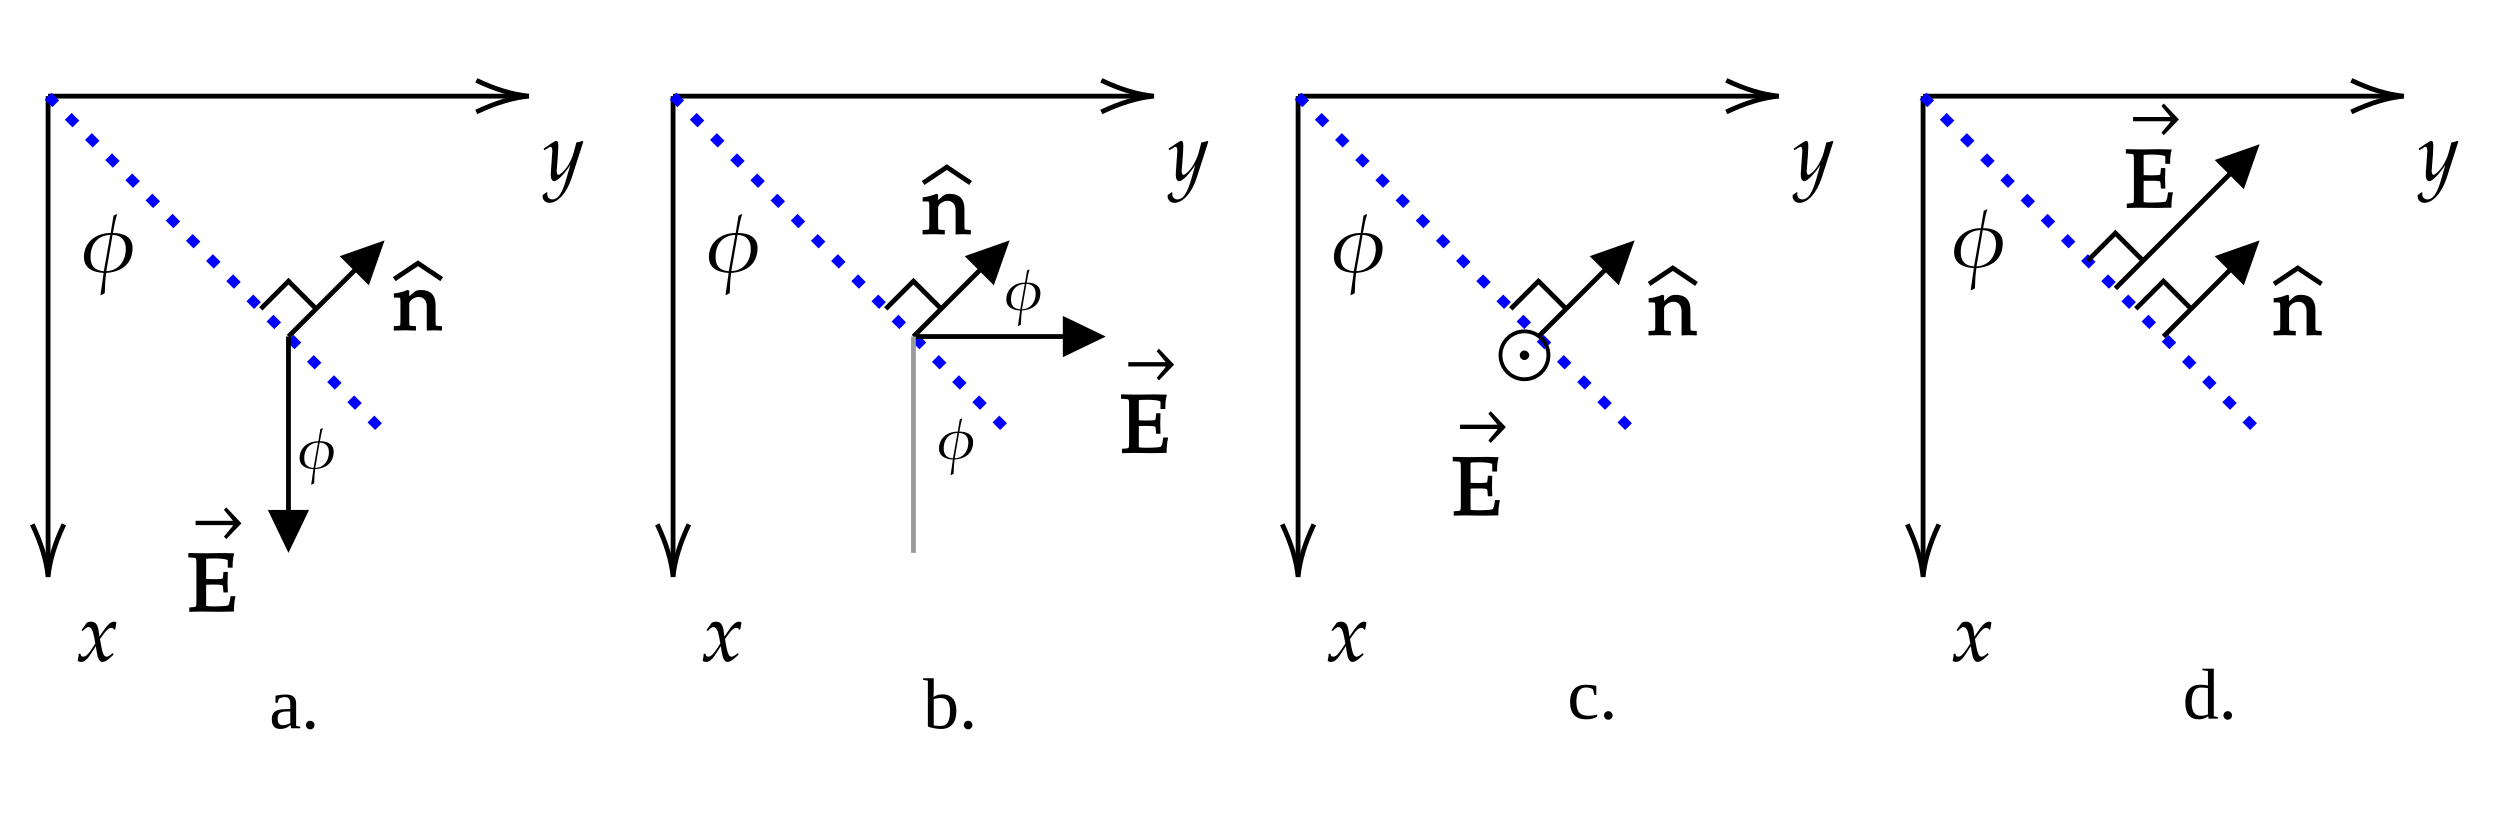
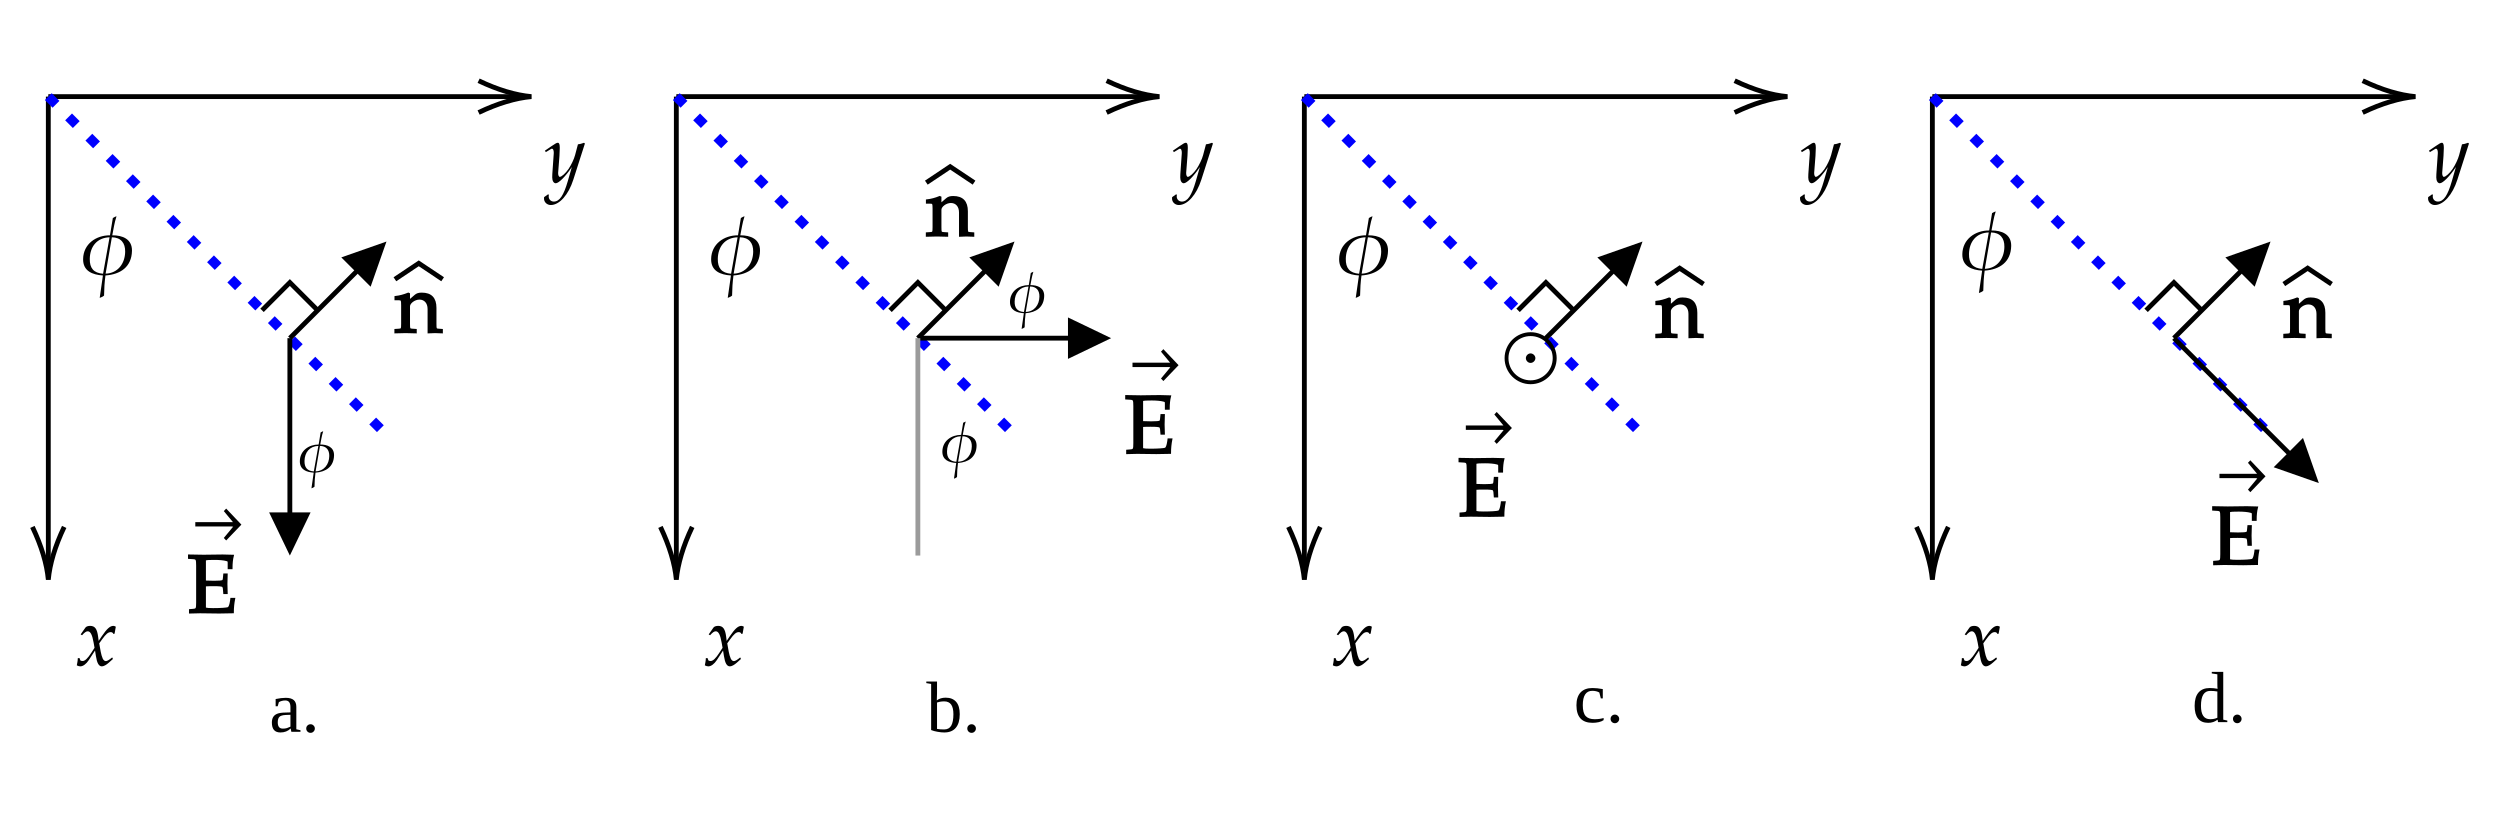
- <svg xmlns="http://www.w3.org/2000/svg" x="0" y="0" width="520" height="172.852" style="         width:520px;         height:172.852px;         background: transparent;         fill: none; ">
+ <svg xmlns="http://www.w3.org/2000/svg" x="0" y="0" width="517.5" height="172.348" style="         width:517.5px;         height:172.348px;         background: transparent;         fill: none; ">
  <svg class="role-diagram-draw-area">
    <g class="shapes-region" style="stroke: black; fill: none;">
      <g class="arrow-line">
        <path class="connection real" stroke-dasharray="" d="  M10,20 L10,118" style="stroke: rgb(0, 0, 0); stroke-width: 1; fill: none; fill-opacity: 1;" />
        <g stroke="#000" transform="matrix(-1.8369701987210297e-16,-1,1,-1.8369701987210297e-16,10,120)" style="stroke: rgb(0, 0, 0); stroke-width: 1;">
          <path d=" M10.93,-3.29 Q4.96,-0.45 0,0 Q4.96,0.45 10.93,3.29" />
        </g>
      </g>
      <g class="arrow-line">
        <path class="connection real" stroke-dasharray="" d="  M10,20 L108,20" style="stroke: rgb(0, 0, 0); stroke-width: 1; fill: none; fill-opacity: 1;" />
        <g stroke="#000" transform="matrix(-1,1.2246467991473532e-16,-1.2246467991473532e-16,-1,110,20)" style="stroke: rgb(0, 0, 0); stroke-width: 1;">
          <path d=" M10.93,-3.29 Q4.96,-0.45 0,0 Q4.96,0.45 10.93,3.29" />
        </g>
      </g>
      <g class="arrow-line">
        <path class="connection real" stroke-dasharray="" d="  M140,20 L238,20" style="stroke: rgb(0, 0, 0); stroke-width: 1; fill: none; fill-opacity: 1;" />
        <g stroke="#000" transform="matrix(-1,1.2246467991473532e-16,-1.2246467991473532e-16,-1,240,20)" style="stroke: rgb(0, 0, 0); stroke-width: 1;">
          <path d=" M10.93,-3.29 Q4.96,-0.45 0,0 Q4.96,0.45 10.93,3.29" />
        </g>
      </g>
      <g class="arrow-line">
        <path class="connection real" stroke-dasharray="" d="  M270,20 L368,20" style="stroke: rgb(0, 0, 0); stroke-width: 1; fill: none; fill-opacity: 1;" />
        <g stroke="#000" transform="matrix(-1,1.2246467991473532e-16,-1.2246467991473532e-16,-1,370,20)" style="stroke: rgb(0, 0, 0); stroke-width: 1;">
          <path d=" M10.93,-3.29 Q4.96,-0.45 0,0 Q4.96,0.45 10.93,3.29" />
        </g>
      </g>
      <g class="arrow-line">
        <path class="connection real" stroke-dasharray="" d="  M400,20 L498,20" style="stroke: rgb(0, 0, 0); stroke-width: 1; fill: none; fill-opacity: 1;" />
        <g stroke="#000" transform="matrix(-1,1.2246467991473532e-16,-1.2246467991473532e-16,-1,500,20)" style="stroke: rgb(0, 0, 0); stroke-width: 1;">
          <path d=" M10.93,-3.29 Q4.96,-0.45 0,0 Q4.96,0.45 10.93,3.29" />
        </g>
      </g>
      <g class="arrow-line">
        <path class="connection real" stroke-dasharray="" d="  M140,20 L140,118" style="stroke: rgb(0, 0, 0); stroke-width: 1; fill: none; fill-opacity: 1;" />
        <g stroke="#000" transform="matrix(-1.8369701987210297e-16,-1,1,-1.8369701987210297e-16,140,120)" style="stroke: rgb(0, 0, 0); stroke-width: 1;">
          <path d=" M10.93,-3.29 Q4.96,-0.45 0,0 Q4.96,0.45 10.93,3.29" />
        </g>
      </g>
      <g class="arrow-line">
        <path class="connection real" stroke-dasharray="" d="  M270,20 L270,118" style="stroke: rgb(0, 0, 0); stroke-width: 1; fill: none; fill-opacity: 1;" />
        <g stroke="#000" transform="matrix(-1.8369701987210297e-16,-1,1,-1.8369701987210297e-16,270,120)" style="stroke: rgb(0, 0, 0); stroke-width: 1;">
          <path d=" M10.93,-3.29 Q4.96,-0.45 0,0 Q4.96,0.45 10.93,3.29" />
        </g>
      </g>
      <g class="arrow-line">
        <path class="connection real" stroke-dasharray="" d="  M400,20 L400,118" style="stroke: rgb(0, 0, 0); stroke-width: 1; fill: none; fill-opacity: 1;" />
        <g stroke="#000" transform="matrix(-1.8369701987210297e-16,-1,1,-1.8369701987210297e-16,400,120)" style="stroke: rgb(0, 0, 0); stroke-width: 1;">
          <path d=" M10.93,-3.29 Q4.96,-0.45 0,0 Q4.96,0.45 10.93,3.29" />
        </g>
      </g>
      <g class="arrow-line">
        <path class="connection real" stroke-dasharray="2.25 3.685" d="  M10,20 L80,90" style="stroke: rgb(0, 0, 255); stroke-opacity: 1; stroke-width: 2; fill: none; fill-opacity: 1;" />
      </g>
      <g class="arrow-line">
        <path class="connection real" stroke-dasharray="" d="  M60,70 L77.88,52.12" style="stroke: rgb(0, 0, 0); stroke-width: 1; fill: none; fill-opacity: 1;" />
        <g stroke="none" fill="#000" transform="matrix(-0.7071068,0.7071068,-0.7071068,-0.7071068,80,50)" style="stroke: none; fill: rgb(0, 0, 0); stroke-width: 1;">
          <path d=" M8.93,-4.29 L0,0 L8.93,4.29 Z" />
        </g>
      </g>
      <g class="arrow-line">
        <path class="connection real" stroke-dasharray="2.25 3.685" d="  M140,20 L210,90" style="stroke: rgb(0, 0, 255); stroke-opacity: 1; stroke-width: 2; fill: none; fill-opacity: 1;" />
      </g>
      <g class="arrow-line">
        <path class="connection real" stroke-dasharray="" d="  M190,70 L207.88,52.12" style="stroke: rgb(0, 0, 0); stroke-width: 1; fill: none; fill-opacity: 1;" />
        <g stroke="none" fill="#000" transform="matrix(-0.7071068,0.7071068,-0.7071068,-0.7071068,210,50)" style="stroke: none; fill: rgb(0, 0, 0); stroke-width: 1;">
          <path d=" M8.93,-4.29 L0,0 L8.93,4.29 Z" />
        </g>
      </g>
      <g class="arrow-line">
        <path class="connection real" stroke-dasharray="2.25 3.685" d="  M270,20 L340,90" style="stroke: rgb(0, 0, 255); stroke-opacity: 1; stroke-width: 2; fill: none; fill-opacity: 1;" />
      </g>
      <g class="arrow-line">
        <path class="connection real" stroke-dasharray="2.25 3.685" d="  M400,20 L470,90" style="stroke: rgb(0, 0, 255); stroke-opacity: 1; stroke-width: 2; fill: none; fill-opacity: 1;" />
      </g>
      <g class="arrow-line">
        <path class="connection real" stroke-dasharray="" d="  M450,70 L467.88,52.12" style="stroke: rgb(0, 0, 0); stroke-width: 1; fill: none; fill-opacity: 1;" />
        <g stroke="none" fill="#000" transform="matrix(-0.7071068,0.7071068,-0.7071068,-0.7071068,470,50)" style="stroke: none; fill: rgb(0, 0, 0); stroke-width: 1;">
          <path d=" M8.93,-4.29 L0,0 L8.93,4.29 Z" />
        </g>
      </g>
      <g class="arrow-line">
        <path class="connection real" stroke-dasharray="" d="  M60,70 L60,112" style="stroke: rgb(0, 0, 0); stroke-width: 1; fill: none; fill-opacity: 1;" />
        <g stroke="none" fill="#000" transform="matrix(-1.8369701987210297e-16,-1,1,-1.8369701987210297e-16,60,115)" style="stroke: none; fill: rgb(0, 0, 0); stroke-width: 1;">
          <path d=" M8.93,-4.29 L0,0 L8.93,4.29 Z" />
        </g>
      </g>
      <g class="arrow-line">
        <path class="connection real" stroke-dasharray="" d="  M190,70 L227,70" style="stroke: rgb(0, 0, 0); stroke-width: 1; fill: none; fill-opacity: 1;" />
        <g stroke="none" fill="#000" transform="matrix(-1,1.2246467991473532e-16,-1.2246467991473532e-16,-1,230,70)" style="stroke: none; fill: rgb(0, 0, 0); stroke-width: 1;">
          <path d=" M8.93,-4.29 L0,0 L8.93,4.29 Z" />
        </g>
      </g>
      <g class="arrow-line">
-         <path class="connection real" stroke-dasharray="" d="  M440,60 L467.88,32.12" style="stroke: rgb(0, 0, 0); stroke-width: 1; fill: none; fill-opacity: 1;" />
-         <g stroke="none" fill="#000" transform="matrix(-0.7071068,0.7071068,-0.7071068,-0.7071068,470,30)" style="stroke: none; fill: rgb(0, 0, 0); stroke-width: 1;">
+         <path class="connection real" stroke-dasharray="" d="  M450,70 L477.88,97.88" style="stroke: rgb(0, 0, 0); stroke-width: 1; fill: none; fill-opacity: 1;" />
+         <g stroke="none" fill="#000" transform="matrix(-0.7071068,-0.7071068,0.7071068,-0.7071068,480,100)" style="stroke: none; fill: rgb(0, 0, 0); stroke-width: 1;">
          <path d=" M8.93,-4.29 L0,0 L8.93,4.29 Z" />
        </g>
      </g>
      <g class="arrow-line">
        <path class="connection real" stroke-dasharray="" d="  M320,70 L337.88,52.12" style="stroke: rgb(0, 0, 0); stroke-width: 1; fill: none; fill-opacity: 1;" />
        <g stroke="none" fill="#000" transform="matrix(-0.7071068,0.7071068,-0.7071068,-0.7071068,340,50)" style="stroke: none; fill: rgb(0, 0, 0); stroke-width: 1;">
          <path d=" M8.93,-4.29 L0,0 L8.93,4.29 Z" />
        </g>
      </g>
      <g class="arrow-line">
        <path class="connection real" stroke-dasharray="" d="  M190,70 L190,115" style="stroke: rgb(155, 155, 155); stroke-opacity: 1; stroke-width: 1; fill: none; fill-opacity: 1;" />
      </g>
      <g class="composite-shape">
        <path class="real" d=" M65.76,64.24 L60,58.48 L54.24,64.24" style="stroke-width: 1; stroke: rgb(0, 0, 0); fill: none; fill-opacity: 1;" />
      </g>
      <g class="composite-shape">
        <path class="real" d=" M195.76,64.24 L190,58.48 L184.24,64.24" style="stroke-width: 1; stroke: rgb(0, 0, 0); fill: none; fill-opacity: 1;" />
      </g>
      <g class="composite-shape">
        <path class="real" d=" M325.76,64.24 L320,58.48 L314.24,64.24" style="stroke-width: 1; stroke: rgb(0, 0, 0); fill: none; fill-opacity: 1;" />
      </g>
      <g class="composite-shape">
        <path class="real" d=" M455.76,64.24 L450,58.48 L444.24,64.24" style="stroke-width: 1; stroke: rgb(0, 0, 0); fill: none; fill-opacity: 1;" />
-       </g>
-       <g class="composite-shape">
-         <path class="real" d=" M445.76,54.24 L440,48.48 L434.24,54.24" style="stroke-width: 1; stroke: rgb(0, 0, 0); fill: none; fill-opacity: 1;" />
      </g>
      <g />
    </g>
    <g />
    <g />
    <g />
  </svg>
-   <svg width="518" height="170.852" style="width:518px;height:170.852px;font-family:Asana-Math, Asana;background:transparent;">
-     <g>
-       <g>
-         <g>
-           <g transform="matrix(1,0,0,1,16,137.5)">
+   <svg width="516" height="170.848" style="width:516px;height:170.848px;font-family:Asana-Math, Asana;background:transparent;">
+     <g>
+       <g>
+         <g>
+           <g transform="matrix(1,0,0,1,15.74414,137.75)">
            <path transform="matrix(0.017,0,0,-0.017,0,0)" d="M9 1C24 -7 40 -11 52 -11C85 -11 124 18 155 65L231 182L242 113C255 28 278 -11 314 -11C336 -11 368 6 400 35L449 79L440 98C404 68 379 53 363 53C348 53 335 63 325 83C316 102 305 139 300 168L282 269L317 318C364 383 391 406 422 406C438 406 450 398 455 383L469 387L484 472C472 479 463 482 454 482C414 482 374 446 312 354L275 299L269 347C257 446 230 482 171 482C145 482 123 474 114 461L56 378L73 368C103 402 123 416 142 416C175 416 197 375 214 277L225 215L185 153C142 86 108 54 80 54C65 54 54 58 52 63L41 91L21 88C21 53 13 27 9 1Z" stroke="rgb(0,0,0)" stroke-opacity="1" stroke-width="0" fill="rgb(0,0,0)" fill-opacity="1" />
          </g>
        </g>
      </g>
    </g>
    <g>
      <g>
        <g>
-           <g transform="matrix(1,0,0,1,113,37.5)">
+           <g transform="matrix(1,0,0,1,112.7461,37.74805)">
            <path transform="matrix(0.017,0,0,-0.017,0,0)" d="M-7 -180C-8 -187 -8 -193 -8 -198C-8 -241 29 -276 74 -276C180 -276 290 -152 349 33L490 473L479 482C450 471 427 465 405 463L370 331C358 284 323 211 290 162C255 111 206 67 184 67C172 67 163 90 164 115L180 322C182 353 184 391 184 419C184 464 177 482 160 482C147 482 133 475 85 442L3 386L14 368L64 398C69 401 80 410 89 410C103 410 111 391 111 358C111 357 111 351 110 343L93 100L92 60C92 18 110 -11 135 -11C172 -11 256 74 331 187L282 16C231 -161 181 -234 111 -234C76 -234 49 -207 49 -172C49 -167 50 -159 51 -150L41 -146Z" stroke="rgb(0,0,0)" stroke-opacity="1" stroke-width="0" fill="rgb(0,0,0)" fill-opacity="1" />
          </g>
        </g>
      </g>
    </g>
    <g>
      <g>
        <g>
-           <g transform="matrix(1,0,0,1,146,137.5)">
+           <g transform="matrix(1,0,0,1,145.7461,137.75)">
            <path transform="matrix(0.017,0,0,-0.017,0,0)" d="M9 1C24 -7 40 -11 52 -11C85 -11 124 18 155 65L231 182L242 113C255 28 278 -11 314 -11C336 -11 368 6 400 35L449 79L440 98C404 68 379 53 363 53C348 53 335 63 325 83C316 102 305 139 300 168L282 269L317 318C364 383 391 406 422 406C438 406 450 398 455 383L469 387L484 472C472 479 463 482 454 482C414 482 374 446 312 354L275 299L269 347C257 446 230 482 171 482C145 482 123 474 114 461L56 378L73 368C103 402 123 416 142 416C175 416 197 375 214 277L225 215L185 153C142 86 108 54 80 54C65 54 54 58 52 63L41 91L21 88C21 53 13 27 9 1Z" stroke="rgb(0,0,0)" stroke-opacity="1" stroke-width="0" fill="rgb(0,0,0)" fill-opacity="1" />
          </g>
        </g>
      </g>
    </g>
    <g>
      <g>
        <g>
-           <g transform="matrix(1,0,0,1,243,37.5)">
+           <g transform="matrix(1,0,0,1,242.748,37.74805)">
            <path transform="matrix(0.017,0,0,-0.017,0,0)" d="M-7 -180C-8 -187 -8 -193 -8 -198C-8 -241 29 -276 74 -276C180 -276 290 -152 349 33L490 473L479 482C450 471 427 465 405 463L370 331C358 284 323 211 290 162C255 111 206 67 184 67C172 67 163 90 164 115L180 322C182 353 184 391 184 419C184 464 177 482 160 482C147 482 133 475 85 442L3 386L14 368L64 398C69 401 80 410 89 410C103 410 111 391 111 358C111 357 111 351 110 343L93 100L92 60C92 18 110 -11 135 -11C172 -11 256 74 331 187L282 16C231 -161 181 -234 111 -234C76 -234 49 -207 49 -172C49 -167 50 -159 51 -150L41 -146Z" stroke="rgb(0,0,0)" stroke-opacity="1" stroke-width="0" fill="rgb(0,0,0)" fill-opacity="1" />
          </g>
        </g>
      </g>
    </g>
    <g>
      <g>
        <g>
-           <g transform="matrix(1,0,0,1,276,137.5)">
+           <g transform="matrix(1,0,0,1,275.748,137.75)">
            <path transform="matrix(0.017,0,0,-0.017,0,0)" d="M9 1C24 -7 40 -11 52 -11C85 -11 124 18 155 65L231 182L242 113C255 28 278 -11 314 -11C336 -11 368 6 400 35L449 79L440 98C404 68 379 53 363 53C348 53 335 63 325 83C316 102 305 139 300 168L282 269L317 318C364 383 391 406 422 406C438 406 450 398 455 383L469 387L484 472C472 479 463 482 454 482C414 482 374 446 312 354L275 299L269 347C257 446 230 482 171 482C145 482 123 474 114 461L56 378L73 368C103 402 123 416 142 416C175 416 197 375 214 277L225 215L185 153C142 86 108 54 80 54C65 54 54 58 52 63L41 91L21 88C21 53 13 27 9 1Z" stroke="rgb(0,0,0)" stroke-opacity="1" stroke-width="0" fill="rgb(0,0,0)" fill-opacity="1" />
          </g>
        </g>
      </g>
    </g>
    <g>
      <g>
        <g>
-           <g transform="matrix(1,0,0,1,373,37.5)">
+           <g transform="matrix(1,0,0,1,372.7441,37.74805)">
            <path transform="matrix(0.017,0,0,-0.017,0,0)" d="M-7 -180C-8 -187 -8 -193 -8 -198C-8 -241 29 -276 74 -276C180 -276 290 -152 349 33L490 473L479 482C450 471 427 465 405 463L370 331C358 284 323 211 290 162C255 111 206 67 184 67C172 67 163 90 164 115L180 322C182 353 184 391 184 419C184 464 177 482 160 482C147 482 133 475 85 442L3 386L14 368L64 398C69 401 80 410 89 410C103 410 111 391 111 358C111 357 111 351 110 343L93 100L92 60C92 18 110 -11 135 -11C172 -11 256 74 331 187L282 16C231 -161 181 -234 111 -234C76 -234 49 -207 49 -172C49 -167 50 -159 51 -150L41 -146Z" stroke="rgb(0,0,0)" stroke-opacity="1" stroke-width="0" fill="rgb(0,0,0)" fill-opacity="1" />
          </g>
        </g>
      </g>
    </g>
    <g>
      <g>
        <g>
-           <g transform="matrix(1,0,0,1,406,137.5)">
+           <g transform="matrix(1,0,0,1,405.7441,137.75)">
            <path transform="matrix(0.017,0,0,-0.017,0,0)" d="M9 1C24 -7 40 -11 52 -11C85 -11 124 18 155 65L231 182L242 113C255 28 278 -11 314 -11C336 -11 368 6 400 35L449 79L440 98C404 68 379 53 363 53C348 53 335 63 325 83C316 102 305 139 300 168L282 269L317 318C364 383 391 406 422 406C438 406 450 398 455 383L469 387L484 472C472 479 463 482 454 482C414 482 374 446 312 354L275 299L269 347C257 446 230 482 171 482C145 482 123 474 114 461L56 378L73 368C103 402 123 416 142 416C175 416 197 375 214 277L225 215L185 153C142 86 108 54 80 54C65 54 54 58 52 63L41 91L21 88C21 53 13 27 9 1Z" stroke="rgb(0,0,0)" stroke-opacity="1" stroke-width="0" fill="rgb(0,0,0)" fill-opacity="1" />
          </g>
        </g>
      </g>
    </g>
    <g>
      <g>
        <g>
-           <g transform="matrix(1,0,0,1,503,37.5)">
+           <g transform="matrix(1,0,0,1,502.7461,37.74805)">
            <path transform="matrix(0.017,0,0,-0.017,0,0)" d="M-7 -180C-8 -187 -8 -193 -8 -198C-8 -241 29 -276 74 -276C180 -276 290 -152 349 33L490 473L479 482C450 471 427 465 405 463L370 331C358 284 323 211 290 162C255 111 206 67 184 67C172 67 163 90 164 115L180 322C182 353 184 391 184 419C184 464 177 482 160 482C147 482 133 475 85 442L3 386L14 368L64 398C69 401 80 410 89 410C103 410 111 391 111 358C111 357 111 351 110 343L93 100L92 60C92 18 110 -11 135 -11C172 -11 256 74 331 187L282 16C231 -161 181 -234 111 -234C76 -234 49 -207 49 -172C49 -167 50 -159 51 -150L41 -146Z" stroke="rgb(0,0,0)" stroke-opacity="1" stroke-width="0" fill="rgb(0,0,0)" fill-opacity="1" />
          </g>
        </g>
      </g>
    </g>
    <g>
      <g>
        <g>
-           <text x="56" y="142" style="white-space:pre;stroke:none;fill:rgb(0,0,0);fill-opacity:1;font-size:15px;font-family:&quot;Times New Roman&quot;, Times, serif;font-weight:400;font-style:normal;dominant-baseline:text-before-edge;text-decoration:none solid rgb(0, 0, 0);">a.</text>
-         </g>
-       </g>
-     </g>
-     <g>
-       <g>
-         <g>
-           <text x="192" y="142" style="white-space:pre;stroke:none;fill:rgb(0,0,0);fill-opacity:1;font-size:15px;font-family:&quot;Times New Roman&quot;, Times, serif;font-weight:400;font-style:normal;dominant-baseline:text-before-edge;text-decoration:none solid rgb(0, 0, 0);">b.</text>
-         </g>
-       </g>
-     </g>
-     <g>
-       <g>
-         <g>
-           <text x="326" y="140" style="white-space:pre;stroke:none;fill:rgb(0,0,0);fill-opacity:1;font-size:15px;font-family:&quot;Times New Roman&quot;, Times, serif;font-weight:400;font-style:normal;dominant-baseline:text-before-edge;text-decoration:none solid rgb(0, 0, 0);">c.</text>
-         </g>
-       </g>
-     </g>
-     <g>
-       <g>
-         <g>
-           <text x="454" y="140" style="white-space:pre;stroke:none;fill:rgb(0,0,0);fill-opacity:1;font-size:15px;font-family:&quot;Times New Roman&quot;, Times, serif;font-weight:400;font-style:normal;dominant-baseline:text-before-edge;text-decoration:none solid rgb(0, 0, 0);">d.</text>
-         </g>
-       </g>
-     </g>
-     <g>
-       <g>
-         <g>
-           <g>
-             <g>
-               <g>
-                 <g transform="matrix(1,0,0,1,82,68.5)">
+           <text x="55.746" y="141.996" style="white-space:pre;stroke:none;fill:rgb(0,0,0);fill-opacity:1;font-size:15px;font-family:&quot;Times New Roman&quot;, Times, serif;font-weight:400;font-style:normal;dominant-baseline:text-before-edge;text-decoration:none solid rgb(0, 0, 0);">a.</text>
+         </g>
+       </g>
+     </g>
+     <g>
+       <g>
+         <g>
+           <text x="191.748" y="141.996" style="white-space:pre;stroke:none;fill:rgb(0,0,0);fill-opacity:1;font-size:15px;font-family:&quot;Times New Roman&quot;, Times, serif;font-weight:400;font-style:normal;dominant-baseline:text-before-edge;text-decoration:none solid rgb(0, 0, 0);">b.</text>
+         </g>
+       </g>
+     </g>
+     <g>
+       <g>
+         <g>
+           <text x="325.746" y="139.998" style="white-space:pre;stroke:none;fill:rgb(0,0,0);fill-opacity:1;font-size:15px;font-family:&quot;Times New Roman&quot;, Times, serif;font-weight:400;font-style:normal;dominant-baseline:text-before-edge;text-decoration:none solid rgb(0, 0, 0);">c.</text>
+         </g>
+       </g>
+     </g>
+     <g>
+       <g>
+         <g>
+           <text x="453.744" y="139.998" style="white-space:pre;stroke:none;fill:rgb(0,0,0);fill-opacity:1;font-size:15px;font-family:&quot;Times New Roman&quot;, Times, serif;font-weight:400;font-style:normal;dominant-baseline:text-before-edge;text-decoration:none solid rgb(0, 0, 0);">d.</text>
+         </g>
+       </g>
+     </g>
+     <g>
+       <g>
+         <g>
+           <g>
+             <g>
+               <g>
+                 <g transform="matrix(1,0,0,1,81.74414,68.75)">
                  <path transform="matrix(0.017,0,0,-0.017,0,0)" d="M410 -3C471 0 472 0 489 0C503 0 503 0 572 -3L572 27L531 30C497 32 494 38 494 102L494 295C494 412 439 469 327 469C290 469 269 462 248 444L172 378L172 465L163 469C112 448 60 434 7 428L7 400L44 400C84 400 88 393 88 327L88 102C88 39 85 32 51 30L6 27L6 -3C74 -1 101 0 130 0C159 0 186 -1 254 -3L254 27L209 30C175 32 172 39 172 102L172 314C172 359 238 408 299 408C366 408 410 358 410 281Z" stroke="rgb(0,0,0)" stroke-opacity="1" stroke-width="24" fill="rgb(0,0,0)" fill-opacity="1" />
                </g>
              </g>
            </g>
          </g>
-           <svg x="82" overflow="visible" y="50" height="9" width="9.883">
+           <svg x="81.744" overflow="visible" y="49.746" height="9" width="9.879">
            <polyline points="0.00,8.06 4.94,4.76 9.88,8.06" style="fill:none;fill-opacity:1;stroke-width:1px;stroke:rgb(0,0,0);stroke-opacity:1;" />
          </svg>
        </g>
      </g>
    </g>
    <g>
      <g>
        <g>
          <g>
            <g>
              <g>
-                 <g transform="matrix(1,0,0,1,192,48.5)">
+                 <g transform="matrix(1,0,0,1,191.748,48.75195)">
                  <path transform="matrix(0.017,0,0,-0.017,0,0)" d="M410 -3C471 0 472 0 489 0C503 0 503 0 572 -3L572 27L531 30C497 32 494 38 494 102L494 295C494 412 439 469 327 469C290 469 269 462 248 444L172 378L172 465L163 469C112 448 60 434 7 428L7 400L44 400C84 400 88 393 88 327L88 102C88 39 85 32 51 30L6 27L6 -3C74 -1 101 0 130 0C159 0 186 -1 254 -3L254 27L209 30C175 32 172 39 172 102L172 314C172 359 238 408 299 408C366 408 410 358 410 281Z" stroke="rgb(0,0,0)" stroke-opacity="1" stroke-width="24" fill="rgb(0,0,0)" fill-opacity="1" />
                </g>
              </g>
            </g>
          </g>
-           <svg x="192" overflow="visible" y="30" height="9" width="9.883">
+           <svg x="191.748" overflow="visible" y="29.748" height="9" width="9.879">
            <polyline points="0.00,8.06 4.94,4.76 9.88,8.06" style="fill:none;fill-opacity:1;stroke-width:1px;stroke:rgb(0,0,0);stroke-opacity:1;" />
          </svg>
        </g>
      </g>
    </g>
    <g>
      <g>
        <g>
          <g>
            <g>
              <g>
-                 <g transform="matrix(1,0,0,1,343,69.5)">
+                 <g transform="matrix(1,0,0,1,342.7441,69.75195)">
                  <path transform="matrix(0.017,0,0,-0.017,0,0)" d="M410 -3C471 0 472 0 489 0C503 0 503 0 572 -3L572 27L531 30C497 32 494 38 494 102L494 295C494 412 439 469 327 469C290 469 269 462 248 444L172 378L172 465L163 469C112 448 60 434 7 428L7 400L44 400C84 400 88 393 88 327L88 102C88 39 85 32 51 30L6 27L6 -3C74 -1 101 0 130 0C159 0 186 -1 254 -3L254 27L209 30C175 32 172 39 172 102L172 314C172 359 238 408 299 408C366 408 410 358 410 281Z" stroke="rgb(0,0,0)" stroke-opacity="1" stroke-width="24" fill="rgb(0,0,0)" fill-opacity="1" />
                </g>
              </g>
            </g>
          </g>
-           <svg x="343" overflow="visible" y="51" height="9" width="9.883">
+           <svg x="342.744" overflow="visible" y="50.748" height="9" width="9.879">
            <polyline points="0.00,8.06 4.94,4.76 9.88,8.06" style="fill:none;fill-opacity:1;stroke-width:1px;stroke:rgb(0,0,0);stroke-opacity:1;" />
          </svg>
        </g>
      </g>
    </g>
    <g>
      <g>
        <g>
          <g>
            <g>
              <g>
-                 <g transform="matrix(1,0,0,1,473,69.5)">
+                 <g transform="matrix(1,0,0,1,472.7461,69.75195)">
                  <path transform="matrix(0.017,0,0,-0.017,0,0)" d="M410 -3C471 0 472 0 489 0C503 0 503 0 572 -3L572 27L531 30C497 32 494 38 494 102L494 295C494 412 439 469 327 469C290 469 269 462 248 444L172 378L172 465L163 469C112 448 60 434 7 428L7 400L44 400C84 400 88 393 88 327L88 102C88 39 85 32 51 30L6 27L6 -3C74 -1 101 0 130 0C159 0 186 -1 254 -3L254 27L209 30C175 32 172 39 172 102L172 314C172 359 238 408 299 408C366 408 410 358 410 281Z" stroke="rgb(0,0,0)" stroke-opacity="1" stroke-width="24" fill="rgb(0,0,0)" fill-opacity="1" />
                </g>
              </g>
            </g>
          </g>
-           <svg x="473" overflow="visible" y="51" height="9" width="9.883">
+           <svg x="472.746" overflow="visible" y="50.748" height="9" width="9.879">
            <polyline points="0.00,8.06 4.94,4.76 9.88,8.06" style="fill:none;fill-opacity:1;stroke-width:1px;stroke:rgb(0,0,0);stroke-opacity:1;" />
          </svg>
        </g>
      </g>
    </g>
    <g>
      <g>
        <g>
          <g>
            <g>
              <g>
-                 <g transform="matrix(1,0,0,1,39,127)">
+                 <g transform="matrix(1,0,0,1,38.74805,126.7461)">
                  <path transform="matrix(0.017,0,0,-0.017,0,0)" d="M556 0C556 58 562 112 572 164L537 164C536 155 527 61 499 51C478 44 405 39 315 39C263 39 245 41 216 47L216 327C244 329 274 330 319 330C393 330 420 327 438 318L446 293L451 234L481 234C478 327 478 327 478 345C478 361 478 361 481 461L451 461L446 409C445 400 442 391 438 383C420 375 392 372 326 372C284 372 250 373 216 375L216 642C247 649 264 650 333 650C390 650 446 645 478 636C502 630 505 625 505 602L505 537L540 537C540 597 545 645 556 689C507 691 476 692 432 692C339 692 246 689 200 689C166 689 121 690 22 692L22 662L70 659C116 656 121 648 121 569L121 120C121 41 117 34 70 30L34 27L34 -3C100 -1 129 0 157 0C203 0 319 -3 389 -3C420 -3 420 -3 556 0Z" stroke="rgb(0,0,0)" stroke-opacity="1" stroke-width="24" fill="rgb(0,0,0)" fill-opacity="1" />
                </g>
              </g>
            </g>
          </g>
-           <svg x="39" overflow="visible" y="104" height="10" width="11.219">
+           <svg x="38.748" overflow="visible" y="103.746" height="9.996" width="11.221">
            <path d=" M 11.22 4.85 l -3.15 -3.32 l -0.49 0.52 l 1.93 2.33 h -0.15 v 0.90 h 0.15 l -1.93 2.33 l 0.49 0.52 z  M 1.68 5.23 h 9.08 v -0.90 h -9.08 z" style="fill:rgb(0,0,0);fill-opacity:1;stroke-width:1px;stroke:none;stroke-opacity:1;" />
          </svg>
        </g>
      </g>
    </g>
    <g>
      <g>
        <g>
          <g>
            <g>
              <g>
-                 <g transform="matrix(1,0,0,1,233,94)">
+                 <g transform="matrix(1,0,0,1,232.7461,93.74609)">
                  <path transform="matrix(0.017,0,0,-0.017,0,0)" d="M556 0C556 58 562 112 572 164L537 164C536 155 527 61 499 51C478 44 405 39 315 39C263 39 245 41 216 47L216 327C244 329 274 330 319 330C393 330 420 327 438 318L446 293L451 234L481 234C478 327 478 327 478 345C478 361 478 361 481 461L451 461L446 409C445 400 442 391 438 383C420 375 392 372 326 372C284 372 250 373 216 375L216 642C247 649 264 650 333 650C390 650 446 645 478 636C502 630 505 625 505 602L505 537L540 537C540 597 545 645 556 689C507 691 476 692 432 692C339 692 246 689 200 689C166 689 121 690 22 692L22 662L70 659C116 656 121 648 121 569L121 120C121 41 117 34 70 30L34 27L34 -3C100 -1 129 0 157 0C203 0 319 -3 389 -3C420 -3 420 -3 556 0Z" stroke="rgb(0,0,0)" stroke-opacity="1" stroke-width="24" fill="rgb(0,0,0)" fill-opacity="1" />
                </g>
              </g>
            </g>
          </g>
-           <svg x="233" overflow="visible" y="71" height="10" width="11.219">
+           <svg x="232.746" overflow="visible" y="70.746" height="9.996" width="11.221">
            <path d=" M 11.22 4.85 l -3.15 -3.32 l -0.49 0.52 l 1.93 2.33 h -0.15 v 0.90 h 0.15 l -1.93 2.33 l 0.49 0.52 z  M 1.68 5.23 h 9.08 v -0.90 h -9.08 z" style="fill:rgb(0,0,0);fill-opacity:1;stroke-width:1px;stroke:none;stroke-opacity:1;" />
          </svg>
        </g>
      </g>
    </g>
    <g>
      <g>
        <g>
-           <g transform="matrix(1,0,0,1,311.3984,78.5)">
+           <g transform="matrix(1,0,0,1,311.1445,78.74609)">
            <path transform="matrix(0.017,0,0,-0.017,0,0)" d="M652 271C652 445 509 587 335 587C160 587 18 445 18 271C18 96 160 -46 335 -46C509 -46 652 96 652 271ZM604 271C604 122 482 1 335 1C186 1 65 122 65 271C65 419 186 540 335 540C482 540 604 419 604 271ZM393 271C393 301 365 329 334 329C304 329 277 301 277 271C277 241 303 213 334 213C366 213 393 241 393 271Z" stroke="rgb(0,0,0)" stroke-opacity="1" stroke-width="0" fill="rgb(0,0,0)" fill-opacity="1" />
          </g>
        </g>
      </g>
    </g>
    <g>
      <g>
        <g>
          <g>
            <g>
              <g>
-                 <g transform="matrix(1,0,0,1,302,107)">
+                 <g transform="matrix(1,0,0,1,301.7461,106.748)">
                  <path transform="matrix(0.017,0,0,-0.017,0,0)" d="M556 0C556 58 562 112 572 164L537 164C536 155 527 61 499 51C478 44 405 39 315 39C263 39 245 41 216 47L216 327C244 329 274 330 319 330C393 330 420 327 438 318L446 293L451 234L481 234C478 327 478 327 478 345C478 361 478 361 481 461L451 461L446 409C445 400 442 391 438 383C420 375 392 372 326 372C284 372 250 373 216 375L216 642C247 649 264 650 333 650C390 650 446 645 478 636C502 630 505 625 505 602L505 537L540 537C540 597 545 645 556 689C507 691 476 692 432 692C339 692 246 689 200 689C166 689 121 690 22 692L22 662L70 659C116 656 121 648 121 569L121 120C121 41 117 34 70 30L34 27L34 -3C100 -1 129 0 157 0C203 0 319 -3 389 -3C420 -3 420 -3 556 0Z" stroke="rgb(0,0,0)" stroke-opacity="1" stroke-width="24" fill="rgb(0,0,0)" fill-opacity="1" />
                </g>
              </g>
            </g>
          </g>
-           <svg x="302" overflow="visible" y="84" height="10" width="11.219">
+           <svg x="301.746" overflow="visible" y="83.748" height="9.996" width="11.221">
            <path d=" M 11.22 4.85 l -3.15 -3.32 l -0.49 0.52 l 1.93 2.33 h -0.15 v 0.90 h 0.15 l -1.93 2.33 l 0.49 0.52 z  M 1.68 5.23 h 9.08 v -0.90 h -9.08 z" style="fill:rgb(0,0,0);fill-opacity:1;stroke-width:1px;stroke:none;stroke-opacity:1;" />
          </svg>
        </g>
      </g>
    </g>
    <g>
      <g>
        <g>
          <g>
            <g>
              <g>
-                 <g transform="matrix(1,0,0,1,442,43)">
+                 <g transform="matrix(1,0,0,1,457.7461,116.75)">
                  <path transform="matrix(0.017,0,0,-0.017,0,0)" d="M556 0C556 58 562 112 572 164L537 164C536 155 527 61 499 51C478 44 405 39 315 39C263 39 245 41 216 47L216 327C244 329 274 330 319 330C393 330 420 327 438 318L446 293L451 234L481 234C478 327 478 327 478 345C478 361 478 361 481 461L451 461L446 409C445 400 442 391 438 383C420 375 392 372 326 372C284 372 250 373 216 375L216 642C247 649 264 650 333 650C390 650 446 645 478 636C502 630 505 625 505 602L505 537L540 537C540 597 545 645 556 689C507 691 476 692 432 692C339 692 246 689 200 689C166 689 121 690 22 692L22 662L70 659C116 656 121 648 121 569L121 120C121 41 117 34 70 30L34 27L34 -3C100 -1 129 0 157 0C203 0 319 -3 389 -3C420 -3 420 -3 556 0Z" stroke="rgb(0,0,0)" stroke-opacity="1" stroke-width="24" fill="rgb(0,0,0)" fill-opacity="1" />
                </g>
              </g>
            </g>
          </g>
-           <svg x="442" overflow="visible" y="20" height="10" width="11.219">
+           <svg x="457.746" overflow="visible" y="93.75" height="9.996" width="11.221">
            <path d=" M 11.22 4.85 l -3.15 -3.32 l -0.49 0.52 l 1.93 2.33 h -0.15 v 0.90 h 0.15 l -1.93 2.33 l 0.49 0.52 z  M 1.68 5.23 h 9.08 v -0.90 h -9.08 z" style="fill:rgb(0,0,0);fill-opacity:1;stroke-width:1px;stroke:none;stroke-opacity:1;" />
          </svg>
        </g>
      </g>
    </g>
    <g>
      <g>
        <g>
-           <g transform="matrix(1,0,0,1,17,56.5)">
+           <g transform="matrix(1,0,0,1,16.74609,56.75)">
            <path transform="matrix(0.017,0,0,-0.017,0,0)" d="M622 285C624 428 505 474 382 473C398 548 407 624 432 699L432 705C418 700 404 693 389 684L354 473C184 474 30 367 27 185C24 37 142 -8 268 -16L229 -289C249 -282 267 -274 282 -261C283 -179 288 -98 299 -16C481 -3 618 87 622 285ZM539 273C537 130 451 11 301 6L377 449C487 447 541 380 539 273ZM349 449L270 5C155 14 106 73 108 187C111 336 196 444 349 449Z" stroke="rgb(0,0,0)" stroke-opacity="1" stroke-width="0" fill="rgb(0,0,0)" fill-opacity="1" />
          </g>
        </g>
      </g>
    </g>
    <g>
      <g>
        <g>
-           <g transform="matrix(1,0,0,1,62,97.4)">
+           <g transform="matrix(1,0,0,1,61.74609,97.64609)">
            <path transform="matrix(0.0119,0,0,-0.0119,0,0)" d="M622 285C624 428 505 474 382 473C398 548 407 624 432 699L432 705C418 700 404 693 389 684L354 473C184 474 30 367 27 185C24 37 142 -8 268 -16L229 -289C249 -282 267 -274 282 -261C283 -179 288 -98 299 -16C481 -3 618 87 622 285ZM539 273C537 130 451 11 301 6L377 449C487 447 541 380 539 273ZM349 449L270 5C155 14 106 73 108 187C111 336 196 444 349 449Z" stroke="rgb(0,0,0)" stroke-opacity="1" stroke-width="0" fill="rgb(0,0,0)" fill-opacity="1" />
          </g>
        </g>
      </g>
    </g>
    <g>
      <g>
        <g>
-           <g transform="matrix(1,0,0,1,209,64.4)">
+           <g transform="matrix(1,0,0,1,208.7461,64.64609)">
            <path transform="matrix(0.0119,0,0,-0.0119,0,0)" d="M622 285C624 428 505 474 382 473C398 548 407 624 432 699L432 705C418 700 404 693 389 684L354 473C184 474 30 367 27 185C24 37 142 -8 268 -16L229 -289C249 -282 267 -274 282 -261C283 -179 288 -98 299 -16C481 -3 618 87 622 285ZM539 273C537 130 451 11 301 6L377 449C487 447 541 380 539 273ZM349 449L270 5C155 14 106 73 108 187C111 336 196 444 349 449Z" stroke="rgb(0,0,0)" stroke-opacity="1" stroke-width="0" fill="rgb(0,0,0)" fill-opacity="1" />
          </g>
        </g>
      </g>
    </g>
    <g>
      <g>
        <g>
-           <g transform="matrix(1,0,0,1,147,56.5)">
+           <g transform="matrix(1,0,0,1,146.748,56.75)">
            <path transform="matrix(0.017,0,0,-0.017,0,0)" d="M622 285C624 428 505 474 382 473C398 548 407 624 432 699L432 705C418 700 404 693 389 684L354 473C184 474 30 367 27 185C24 37 142 -8 268 -16L229 -289C249 -282 267 -274 282 -261C283 -179 288 -98 299 -16C481 -3 618 87 622 285ZM539 273C537 130 451 11 301 6L377 449C487 447 541 380 539 273ZM349 449L270 5C155 14 106 73 108 187C111 336 196 444 349 449Z" stroke="rgb(0,0,0)" stroke-opacity="1" stroke-width="0" fill="rgb(0,0,0)" fill-opacity="1" />
          </g>
        </g>
      </g>
    </g>
    <g>
      <g>
        <g>
-           <g transform="matrix(1,0,0,1,277,56.5)">
+           <g transform="matrix(1,0,0,1,276.7441,56.75)">
            <path transform="matrix(0.017,0,0,-0.017,0,0)" d="M622 285C624 428 505 474 382 473C398 548 407 624 432 699L432 705C418 700 404 693 389 684L354 473C184 474 30 367 27 185C24 37 142 -8 268 -16L229 -289C249 -282 267 -274 282 -261C283 -179 288 -98 299 -16C481 -3 618 87 622 285ZM539 273C537 130 451 11 301 6L377 449C487 447 541 380 539 273ZM349 449L270 5C155 14 106 73 108 187C111 336 196 444 349 449Z" stroke="rgb(0,0,0)" stroke-opacity="1" stroke-width="0" fill="rgb(0,0,0)" fill-opacity="1" />
          </g>
        </g>
      </g>
    </g>
    <g>
      <g>
        <g>
-           <g transform="matrix(1,0,0,1,406,55.5)">
+           <g transform="matrix(1,0,0,1,405.7441,55.74805)">
            <path transform="matrix(0.017,0,0,-0.017,0,0)" d="M622 285C624 428 505 474 382 473C398 548 407 624 432 699L432 705C418 700 404 693 389 684L354 473C184 474 30 367 27 185C24 37 142 -8 268 -16L229 -289C249 -282 267 -274 282 -261C283 -179 288 -98 299 -16C481 -3 618 87 622 285ZM539 273C537 130 451 11 301 6L377 449C487 447 541 380 539 273ZM349 449L270 5C155 14 106 73 108 187C111 336 196 444 349 449Z" stroke="rgb(0,0,0)" stroke-opacity="1" stroke-width="0" fill="rgb(0,0,0)" fill-opacity="1" />
          </g>
        </g>
      </g>
    </g>
    <g>
      <g>
        <g>
-           <g transform="matrix(1,0,0,1,195,95.4)">
+           <g transform="matrix(1,0,0,1,194.748,95.64805)">
            <path transform="matrix(0.0119,0,0,-0.0119,0,0)" d="M622 285C624 428 505 474 382 473C398 548 407 624 432 699L432 705C418 700 404 693 389 684L354 473C184 474 30 367 27 185C24 37 142 -8 268 -16L229 -289C249 -282 267 -274 282 -261C283 -179 288 -98 299 -16C481 -3 618 87 622 285ZM539 273C537 130 451 11 301 6L377 449C487 447 541 380 539 273ZM349 449L270 5C155 14 106 73 108 187C111 336 196 444 349 449Z" stroke="rgb(0,0,0)" stroke-opacity="1" stroke-width="0" fill="rgb(0,0,0)" fill-opacity="1" />
          </g>
        </g>
      </g>
    </g>
  </svg>
</svg>
